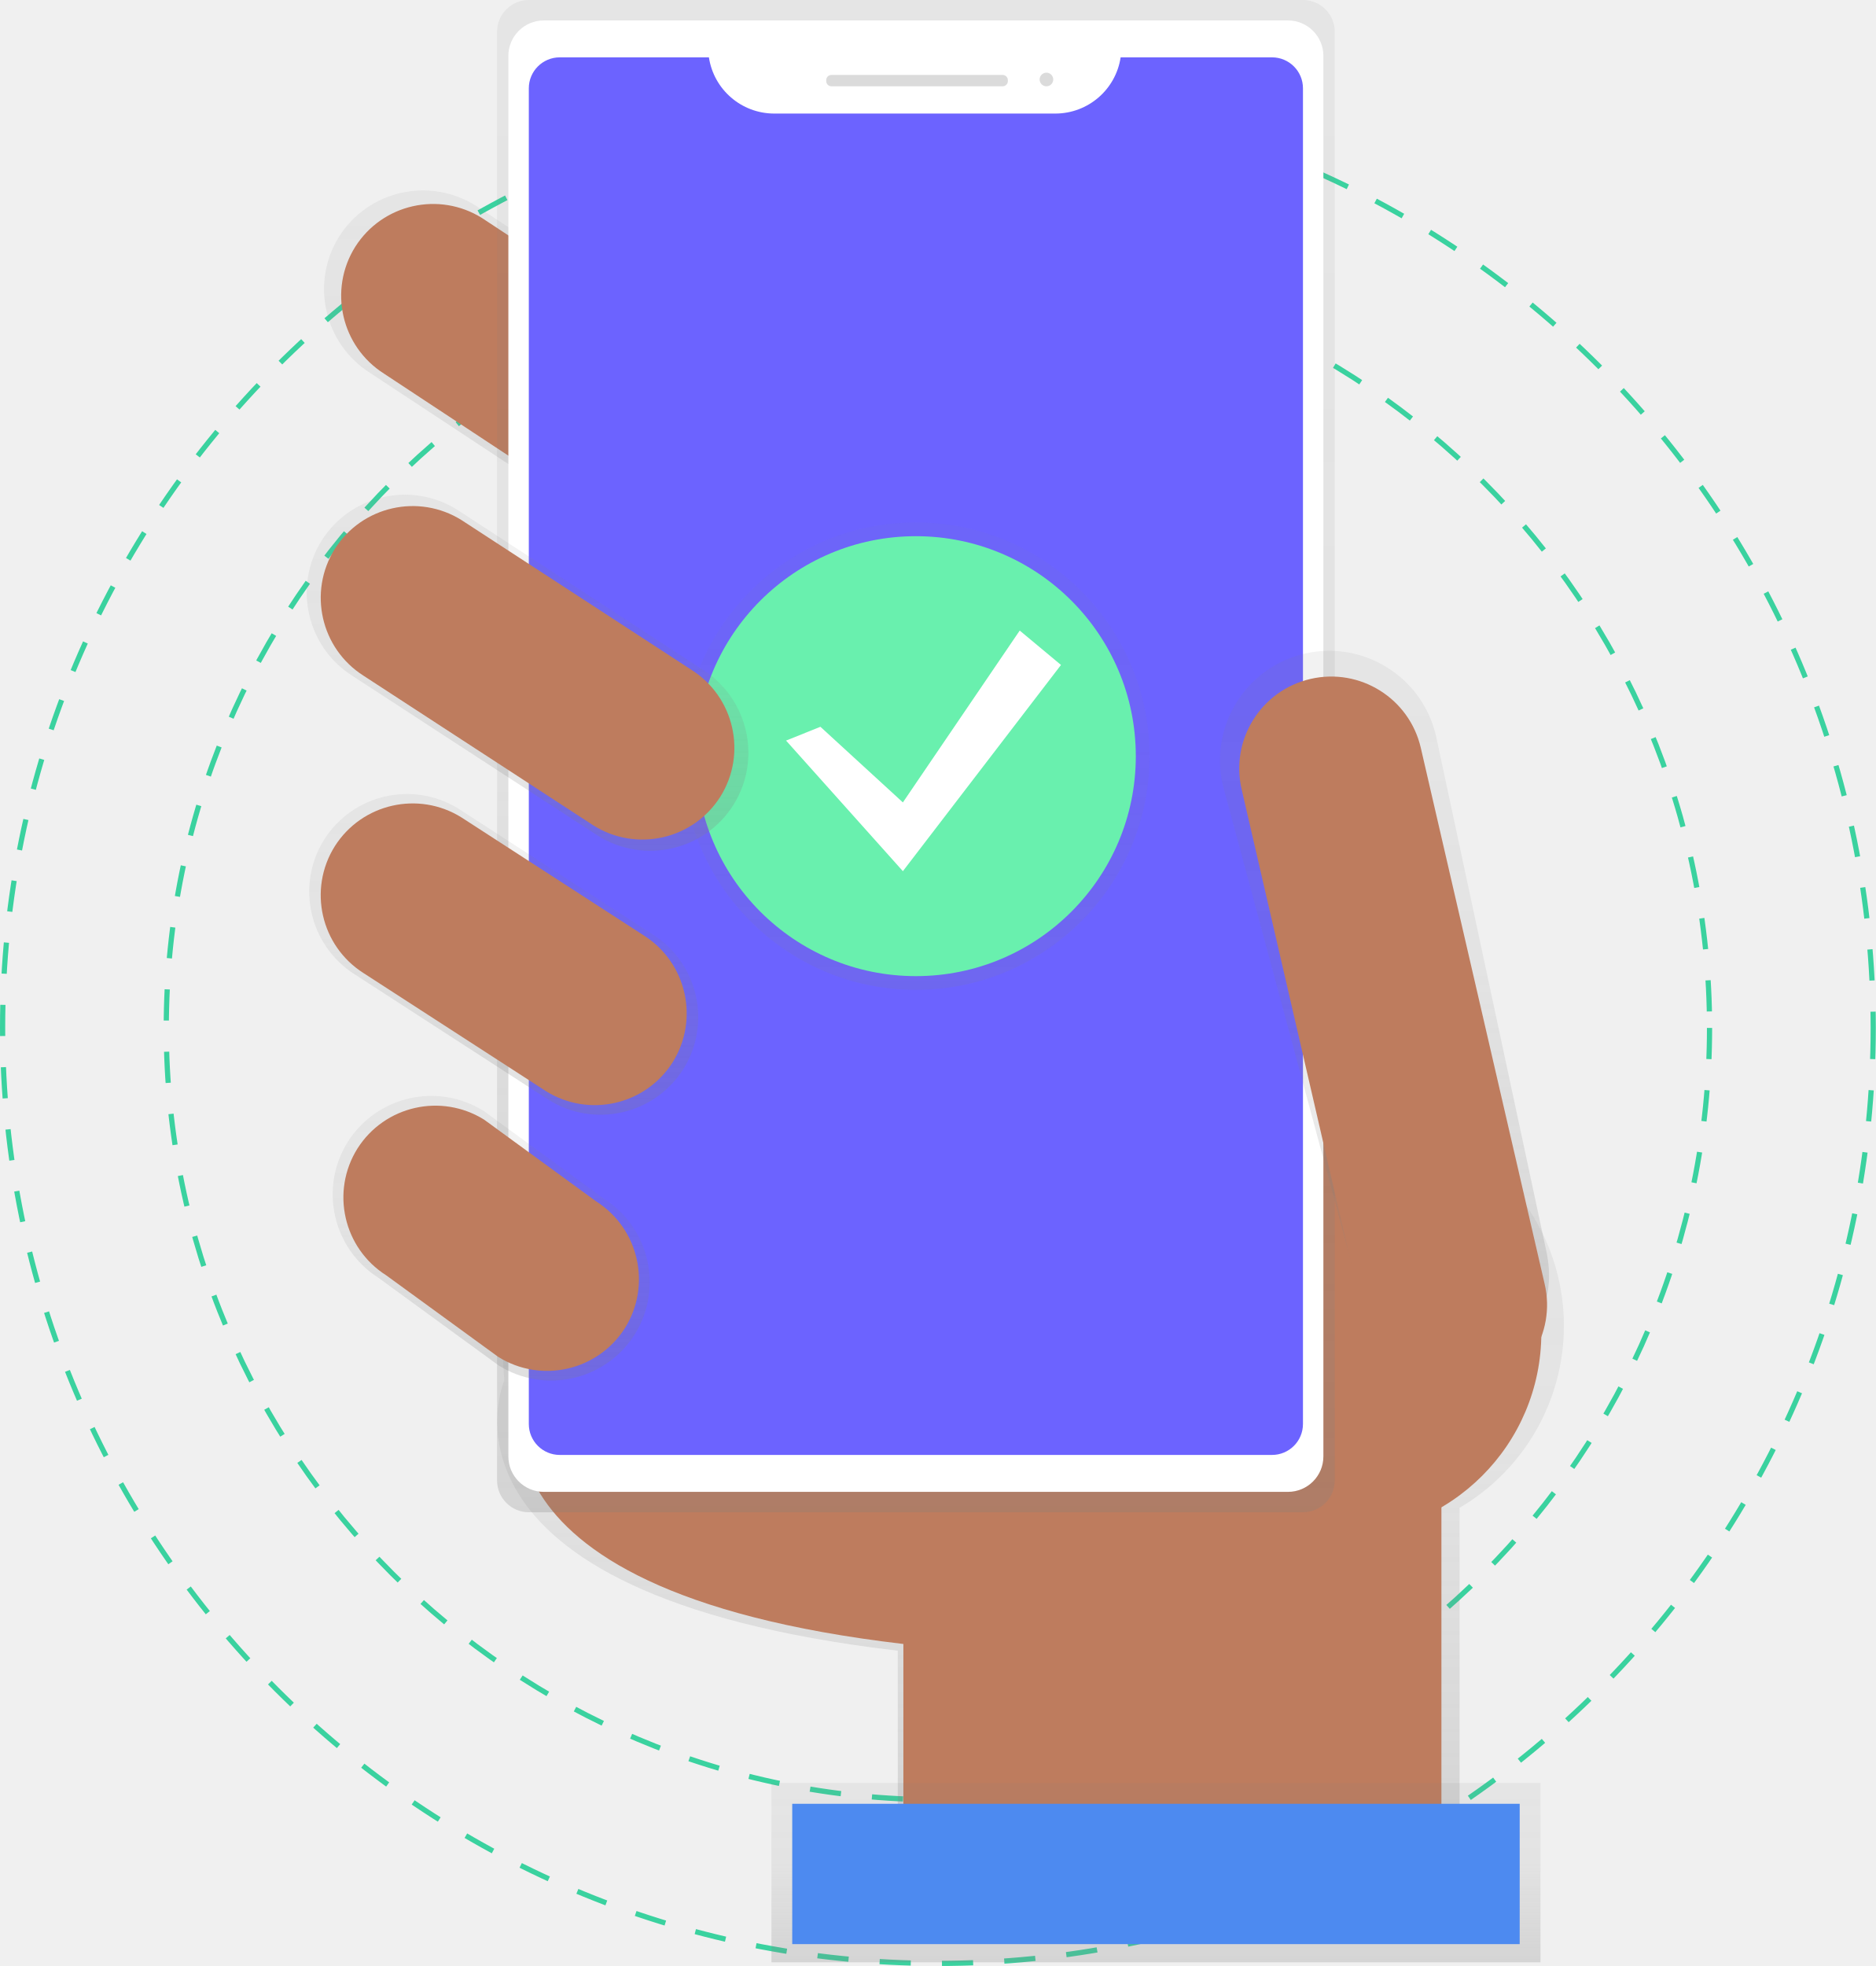
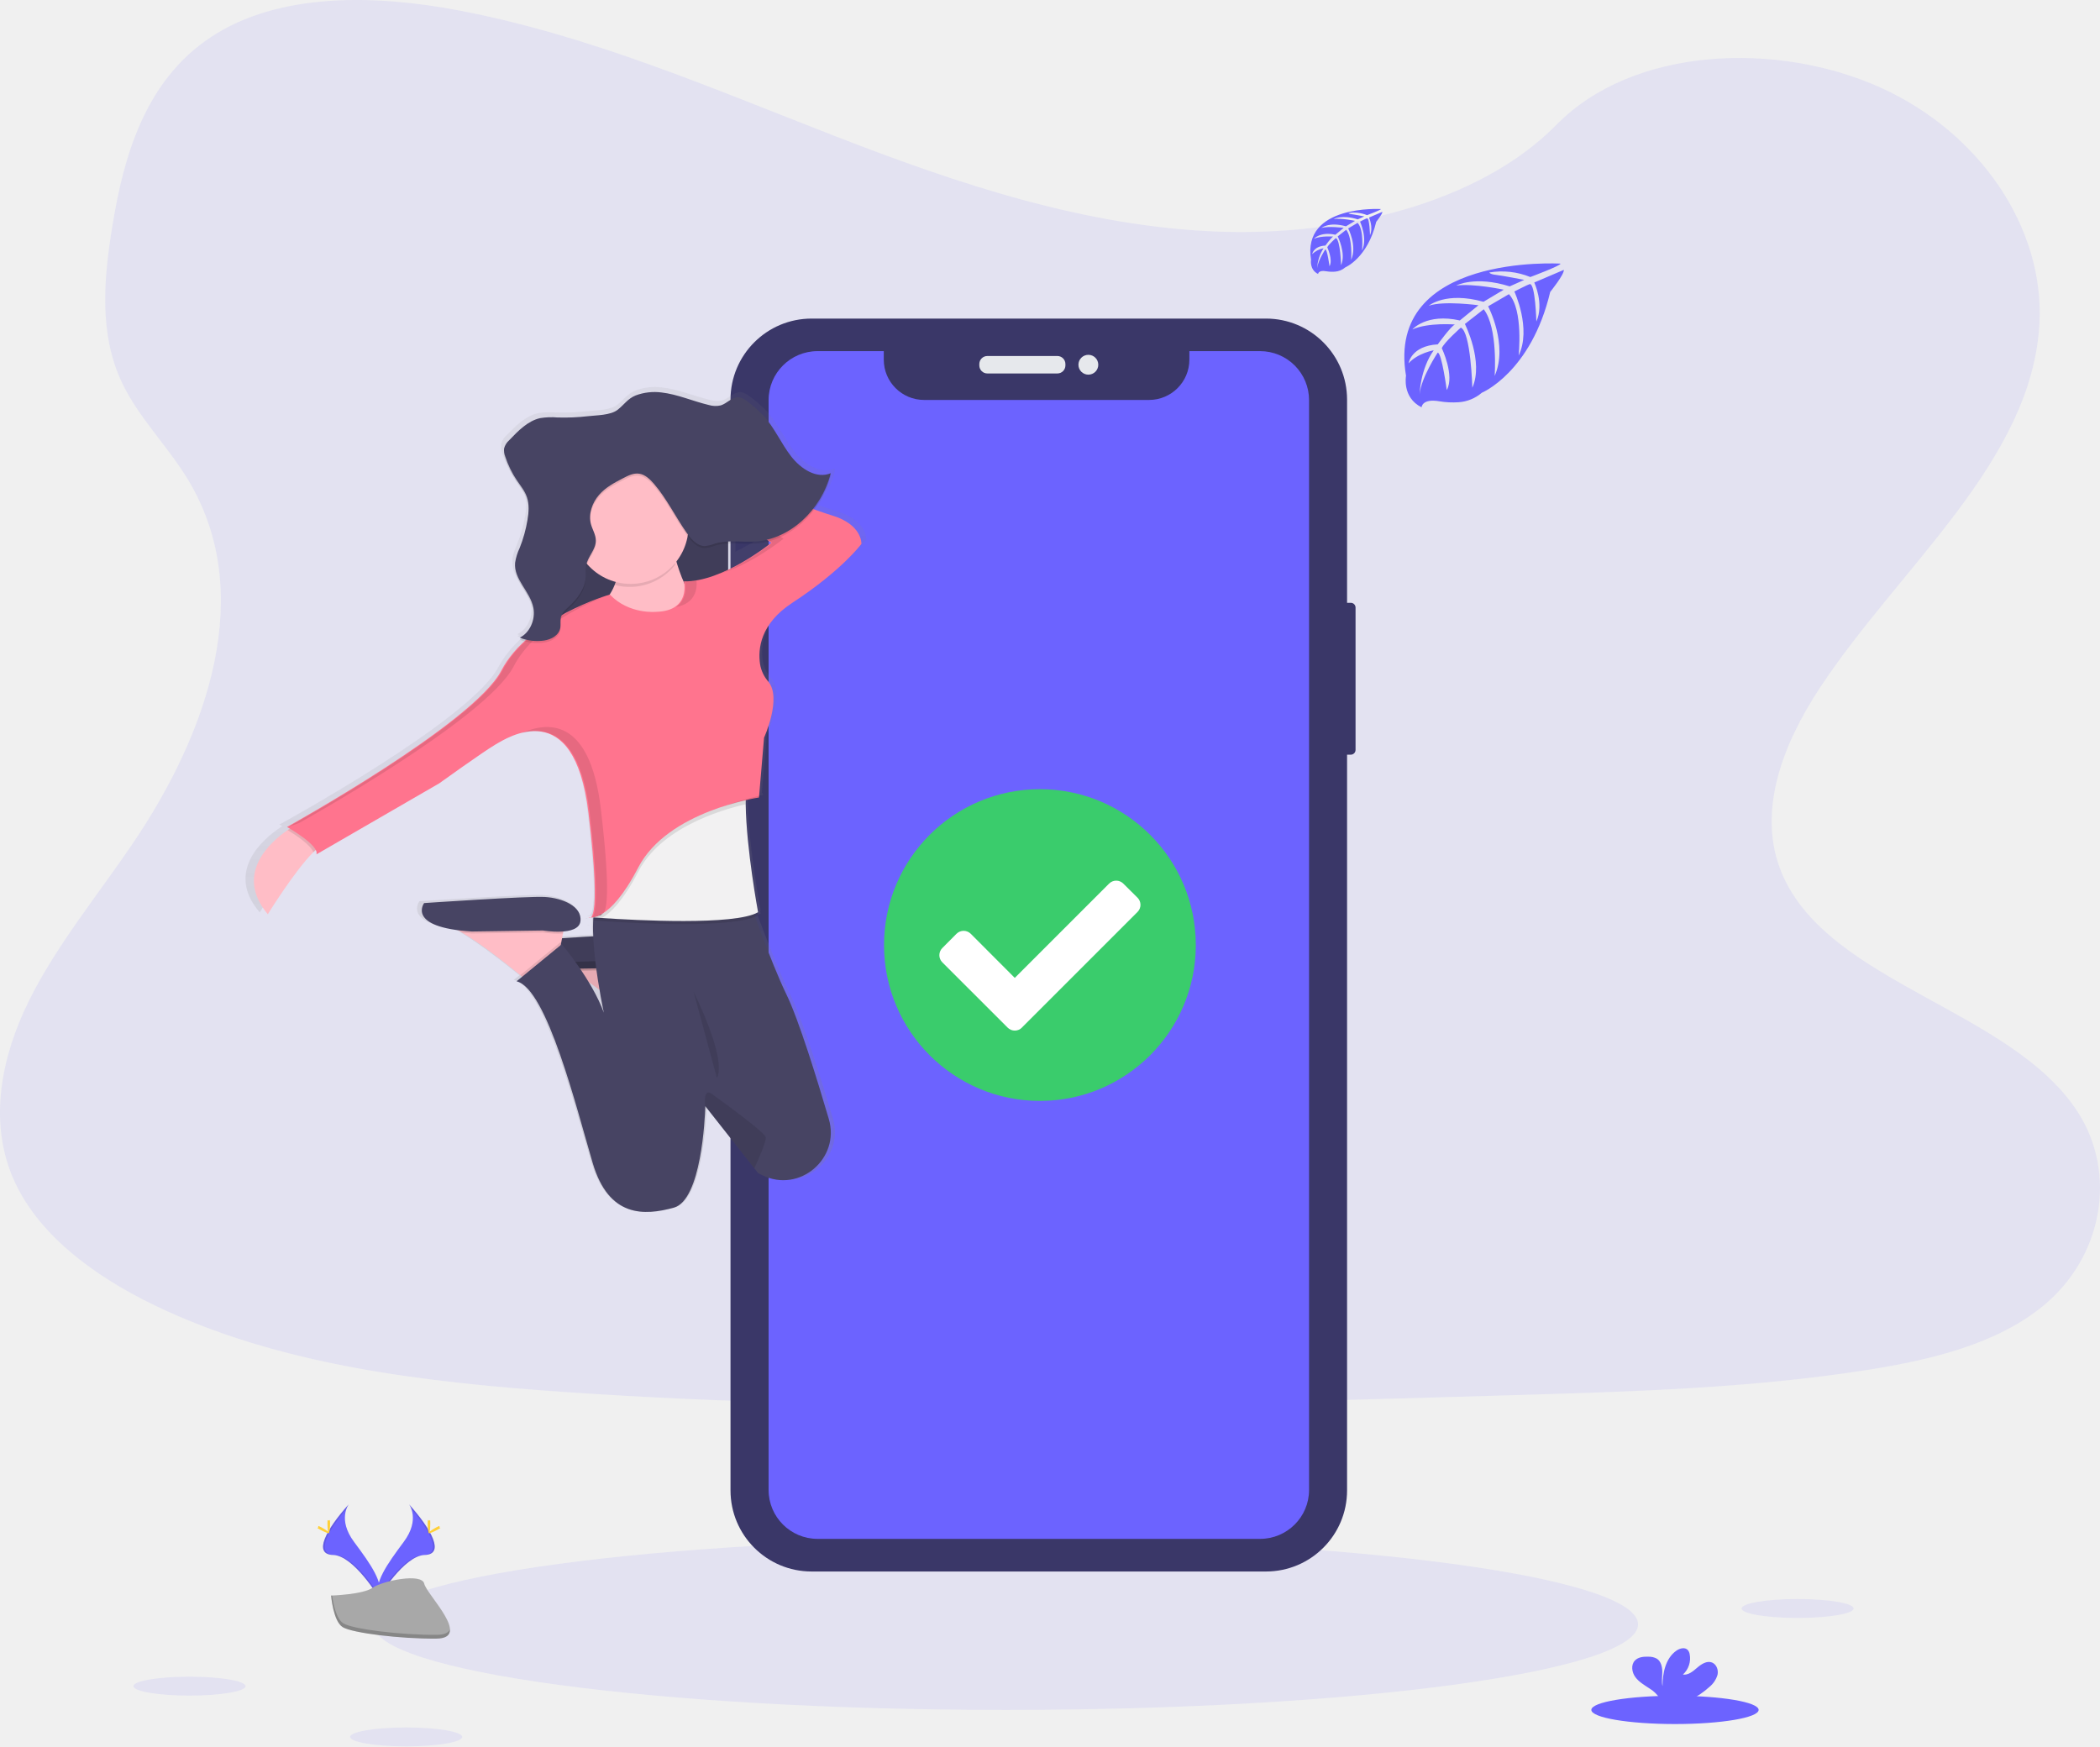
- <svg xmlns="http://www.w3.org/2000/svg" xmlns:xlink="http://www.w3.org/1999/xlink" id="b4f32226-de22-4831-ab78-ba30a904d18e" data-name="Layer 1" width="722" height="756.57" viewBox="0 0 722 756.57">
+ <svg xmlns="http://www.w3.org/2000/svg" xmlns:xlink="http://www.w3.org/1999/xlink" id="44583e6e-3c87-4cd0-878b-9f64620e8dae" data-name="Layer 1" width="1009.54" height="839.64" viewBox="0 0 1009.54 839.64">
  <defs>
-     <linearGradient id="5b7f6937-2584-49b6-9aba-f63379afcef9" x1="635.65" y1="790.5" x2="635.65" y2="501.26" gradientTransform="translate(0.01 -0.01)" gradientUnits="userSpaceOnUse">
+     <linearGradient id="c5138621-b397-4607-9afc-281d986fc27b" x1="378.01" y1="475.14" x2="378.01" y2="474.88" gradientUnits="userSpaceOnUse">
      <stop offset="0" stop-color="gray" stop-opacity="0.25" />
      <stop offset="0.54" stop-color="gray" stop-opacity="0.12" />
      <stop offset="1" stop-color="gray" stop-opacity="0.1" />
    </linearGradient>
-     <linearGradient id="726273e3-a105-41c9-bd30-f21c7a222b39" x1="457.34" y1="294.83" x2="457.34" y2="145.49" xlink:href="#5b7f6937-2584-49b6-9aba-f63379afcef9" />
-     <linearGradient id="053cf442-696d-42d1-9951-f8212c309ade" x1="591.52" y1="654.18" x2="591.52" y2="72.22" gradientTransform="translate(-238.99 -72.23)" xlink:href="#5b7f6937-2584-49b6-9aba-f63379afcef9" />
-     <linearGradient id="47e4505a-9403-4d31-a565-d5fd2c78f1d2" x1="771.88" y1="599.91" x2="771.88" y2="322.65" xlink:href="#5b7f6937-2584-49b6-9aba-f63379afcef9" />
-     <linearGradient id="8513435b-806a-4f93-81b8-e2b88811f111" x1="683.94" y1="827.36" x2="683.94" y2="758.36" gradientTransform="translate(-238.99 -72.23)" xlink:href="#5b7f6937-2584-49b6-9aba-f63379afcef9" />
-     <linearGradient id="6ed55049-a466-4083-93ca-5129091d0639" x1="432.87" y1="501.19" x2="432.87" y2="377.79" xlink:href="#5b7f6937-2584-49b6-9aba-f63379afcef9" />
-     <linearGradient id="c0dc0d70-89dc-4268-b32c-aeecea91ae40" x1="428.07" y1="603.48" x2="428.07" y2="493.95" xlink:href="#5b7f6937-2584-49b6-9aba-f63379afcef9" />
-     <linearGradient id="484e0702-271c-4dc9-aca2-bd1f83d5b37c" x1="352.52" y1="380.93" x2="352.52" y2="201.04" gradientTransform="matrix(1, 0, 0, 1, 0, 0)" xlink:href="#5b7f6937-2584-49b6-9aba-f63379afcef9" />
-     <linearGradient id="ad7c6dc9-0e1b-446d-83eb-be41b53bfd0d" x1="442.05" y1="399.65" x2="442.05" y2="262.62" xlink:href="#5b7f6937-2584-49b6-9aba-f63379afcef9" />
+     <linearGradient id="22049f4d-c06f-4634-a22a-fcd5b3beb851" x1="362.5" y1="612.82" x2="362.5" y2="216.23" xlink:href="#c5138621-b397-4607-9afc-281d986fc27b" />
  </defs>
-   <circle cx="361" cy="395.57" r="297" fill="none" stroke="#3ad29f" stroke-miterlimit="10" stroke-width="2" stroke-dasharray="12" />
-   <circle cx="361" cy="395.57" r="360" fill="none" stroke="#3ad29f" stroke-miterlimit="10" stroke-width="2" stroke-dasharray="12" />
-   <path d="M840.94,582.47a81.21,81.21,0,0,0-161-15.14l-249.59-6.77,2.74,42.88s-35.59,82.12,151.46,104v83H800.79v-138A81.16,81.16,0,0,0,840.94,582.47Z" transform="translate(-239 -72.21)" fill="url(#5b7f6937-2584-49b6-9aba-f63379afcef9)" />
-   <path d="M441.66,605.24s-34.08,78.64,145.05,99.62v79.52H793.8V573.79L439,564.17Z" transform="translate(-239 -72.21)" fill="#be7c5e" />
-   <path d="M545.16,277.07h0A38.18,38.18,0,0,1,492.66,289L381.47,215.73a38.18,38.18,0,0,1-11.93-52.5h0A38.18,38.18,0,0,1,422,151.3l111.19,73.27A38.18,38.18,0,0,1,545.16,277.07Z" transform="translate(-239 -72.21)" fill="url(#726273e3-a105-41c9-bd30-f21c7a222b39)" />
-   <path d="M539,273.07h0a35.49,35.49,0,0,1-48.8,11.09L386.81,216a35.49,35.49,0,0,1-11.09-48.8h0a35.49,35.49,0,0,1,48.8-11.09l103.37,68.12A35.49,35.49,0,0,1,539,273.07Z" transform="translate(-239 -72.21)" fill="#be7c5e" />
-   <circle cx="515.49" cy="512.94" r="77.77" fill="#be7c5e" />
-   <rect x="191.32" width="322.42" height="581.96" rx="12.25" ry="12.25" fill="url(#053cf442-696d-42d1-9951-f8212c309ade)" />
-   <rect x="195.67" y="7.87" width="313.7" height="566.24" rx="13.64" ry="13.64" fill="#fff" />
-   <path d="M670.33,94.28a25.43,25.43,0,0,1-25.07,21.63H536.92a25.43,25.43,0,0,1-25.06-21.63H454.46a11.91,11.91,0,0,0-11.92,11.91v514a11.91,11.91,0,0,0,11.91,11.92H728.59a11.91,11.91,0,0,0,11.92-11.91v-514A11.91,11.91,0,0,0,728.6,94.28Z" transform="translate(-239 -72.21)" fill="#6c63ff" />
-   <rect x="318.01" y="28.84" width="69.91" height="4.37" rx="2" ry="2" fill="#dbdbdb" />
-   <circle cx="402.77" cy="30.59" r="2.62" fill="#dbdbdb" />
-   <path d="M804.76,598.87h0c-22.57,5.22-38.06-9.5-43.28-32.06L709.62,374.24a42.24,42.24,0,0,1,31.55-50.51h0a42.24,42.24,0,0,1,50.51,31.55L834,552.82C839.22,575.39,827.32,593.65,804.76,598.87Z" transform="translate(-239 -72.21)" fill="url(#47e4505a-9403-4d31-a565-d5fd2c78f1d2)" />
-   <rect x="739.86" y="329.79" width="70.78" height="282.61" rx="35.39" ry="35.39" transform="translate(-325.18 114.47) rotate(-13.01)" fill="#be7c5e" />
-   <rect x="296.93" y="686.15" width="296" height="69" fill="url(#8513435b-806a-4f93-81b8-e2b88811f111)" />
-   <rect x="304.93" y="694.15" width="280" height="54" fill="#4d8af0" />
-   <path d="M502,483.65h0a37.72,37.72,0,0,1-51.87,11.79l-74.57-48.25a37.72,37.72,0,0,1-11.79-51.87h0a37.72,37.72,0,0,1,51.87-11.79l74.57,48.25A37.72,37.72,0,0,1,502,483.65Z" transform="translate(-239 -72.21)" fill="url(#6ed55049-a466-4083-93ca-5129091d0639)" />
-   <path d="M483.28,585.78h0a38.06,38.06,0,0,1-52.34,11.9L384.75,564a38.06,38.06,0,0,1-11.9-52.34h0a38.06,38.06,0,0,1,52.34-11.9l46.19,33.69A38.06,38.06,0,0,1,483.28,585.78Z" transform="translate(-239 -72.21)" fill="url(#c0dc0d70-89dc-4268-b32c-aeecea91ae40)" />
-   <g opacity="0.5">
-     <circle cx="352.52" cy="290.99" r="89.94" fill="url(#484e0702-271c-4dc9-aca2-bd1f83d5b37c)" />
+   <path d="M681.78,141.58c-64.72-2.25-126.36-23.14-185.22-46S379.4,47.39,316.23,35.28c-40.63-7.79-87.1-8.89-119.83,12.89-31.51,21-41.69,57.15-47.16,90.73-4.12,25.26-6.54,51.85,4.74,75.49,7.84,16.42,21.74,30.22,31.36,45.95,33.47,54.72,9.81,122.2-26.45,175.63-17,25.07-36.75,49-49.88,75.66s-19.2,57.25-7.71,84.47c11.38,27,38.51,47.24,67.9,61.49,59.69,28.95,130,37.23,198.61,41.92,151.83,10.39,304.46,5.89,456.69,1.39,56.34-1.67,112.92-3.36,168.34-12.07,30.78-4.84,62.55-12.51,84.9-31.05,28.36-23.53,35.39-63.37,16.38-92.88-31.88-49.49-120-61.78-142.31-114.89-12.26-29.24.33-61.8,18.16-88.92,38.24-58.16,102.33-109.19,105.7-175.67,2.32-45.66-28.49-91.39-76.13-113-49.93-22.64-119.18-19.8-156,17.69C805.59,128.71,738.93,143.56,681.78,141.58Z" transform="translate(-95.23 -30.18)" fill="#6c63ff" opacity="0.1" />
+   <ellipse cx="483.49" cy="780.99" rx="303.97" ry="41.12" fill="#6c63ff" opacity="0.1" />
+   <rect x="642.8" y="289.82" width="8.86" height="73.02" rx="2.29" ry="2.29" fill="#3a3768" />
+   <rect x="348.37" y="232.61" width="4.97" height="24.04" rx="2.29" ry="2.29" fill="#3a3768" />
+   <rect x="348.19" y="276.63" width="5.6" height="41.84" rx="2.29" ry="2.29" fill="#3a3768" />
+   <rect x="348.28" y="333.11" width="5.33" height="42.2" rx="2.29" ry="2.29" fill="#3a3768" />
+   <rect x="351.18" y="153.17" width="296.4" height="602.39" rx="38.99" ry="38.99" fill="#3a3768" />
+   <path d="M701,199H667v4.09a19.38,19.38,0,0,1-19.39,19.38H539.48a19.38,19.38,0,0,1-19.39-19.38V199H488.26a23.54,23.54,0,0,0-23.54,23.54V746.51a23.54,23.54,0,0,0,23.54,23.54H701a23.54,23.54,0,0,0,23.54-23.54V222.58A23.54,23.54,0,0,0,701,199Z" transform="translate(-95.23 -30.18)" fill="#6c63ff" />
+   <rect x="470.79" y="171.16" width="41.39" height="8.4" rx="3.87" ry="3.87" fill="#e6e8ec" />
+   <circle cx="523.21" cy="175.36" r="4.77" fill="#e6e8ec" />
+   <path d="M845.43,156.93s-84.2-5.08-74.28,53.92c0,0-2,10.43,7.48,15.16,0,0,.15-4.37,8.64-2.88a39.5,39.5,0,0,0,9.15.44A19.06,19.06,0,0,0,807.6,219h0s23.67-9.78,32.87-48.46c0,0,6.81-8.44,6.54-10.61L832.8,166s4.86,10.25,1,18.77c0,0-.46-18.4-3.19-18-.55.08-7.38,3.55-7.38,3.55s8.35,17.85,2.05,30.83c0,0,2.39-22-4.66-29.54l-10,5.84s9.76,18.44,3.14,33.49c0,0,1.7-23.08-5.25-32.07l-9.06,7.07s9.17,18.17,3.58,30.65c0,0-.73-26.86-5.54-28.89,0,0-7.93,7-9.14,9.86,0,0,6.28,13.2,2.38,20.16,0,0-2.39-17.9-4.35-18,0,0-7.9,11.86-8.72,20,0,0,.34-12.09,6.81-21.12,0,0-7.64,1.31-12.1,6.26,0,0,1.23-8.38,14.05-9.12,0,0,6.53-9,8.27-9.54,0,0-12.74-1.07-20.47,2.36,0,0,6.8-7.91,22.81-4.31l8.95-7.31s-16.78-2.29-23.9.24c0,0,8.19-7,26.31-1.9l9.74-5.82s-14.31-3.08-22.83-2c0,0,9-4.85,25.69.41l7-3.13s-10.48-2.06-13.55-2.39-3.23-1.17-3.23-1.17a36.35,36.35,0,0,1,19.69,2.19S845.68,157.86,845.43,156.93Z" transform="translate(-95.23 -30.18)" fill="#6c63ff" />
+   <path d="M759.06,130.69s-38-2.29-33.56,24.37c0,0-.89,4.71,3.38,6.85,0,0,.07-2,3.91-1.31a17.51,17.51,0,0,0,4.13.2,8.56,8.56,0,0,0,5.05-2.08h0s10.7-4.42,14.86-21.9c0,0,3.07-3.81,2.95-4.79l-6.42,2.74s2.19,4.63.47,8.48c0,0-.21-8.31-1.44-8.12-.25,0-3.34,1.61-3.34,1.61s3.78,8.07.93,13.93c0,0,1.08-9.94-2.11-13.35L743.35,140s4.41,8.33,1.42,15.13c0,0,.77-10.43-2.37-14.49l-4.09,3.2s4.14,8.21,1.62,13.85c0,0-.34-12.14-2.51-13.06,0,0-3.58,3.16-4.13,4.46,0,0,2.84,6,1.08,9.11,0,0-1.08-8.09-2-8.13,0,0-3.57,5.36-3.94,9a19.52,19.52,0,0,1,3.08-9.54,10.76,10.76,0,0,0-5.47,2.83s.56-3.79,6.35-4.12c0,0,3-4.07,3.74-4.32,0,0-5.76-.48-9.25,1.07,0,0,3.07-3.57,10.3-1.95l4-3.3s-7.59-1-10.8.11c0,0,3.7-3.16,11.89-.86l4.4-2.63s-6.47-1.39-10.32-.89c0,0,4.07-2.19,11.61.18l3.15-1.41s-4.74-.93-6.13-1.08-1.46-.53-1.46-.53a16.39,16.39,0,0,1,8.9,1S759.18,131.11,759.06,130.69Z" transform="translate(-95.23 -30.18)" fill="#6c63ff" />
+   <ellipse cx="864.17" cy="773.34" rx="26.93" ry="4.55" fill="#6c63ff" opacity="0.1" />
+   <ellipse cx="91.09" cy="810.68" rx="26.93" ry="4.55" fill="#6c63ff" opacity="0.1" />
+   <ellipse cx="195.26" cy="835.09" rx="26.93" ry="4.55" fill="#6c63ff" opacity="0.1" />
+   <ellipse cx="805.22" cy="822.1" rx="40.21" ry="6.8" fill="#6c63ff" />
+   <path d="M917.08,841.16a11.71,11.71,0,0,0,3.83-5.79c.5-2.29-.48-5-2.68-5.89-2.46-.94-5.09.77-7.08,2.49s-4.28,3.69-6.89,3.32a10.48,10.48,0,0,0,3.25-9.81,4.13,4.13,0,0,0-.91-2c-1.36-1.46-3.84-.84-5.47.32-5.2,3.65-6.65,10.72-6.68,17.07-.53-2.29-.08-4.68-.1-7s-.65-5-2.64-6.23a7.94,7.94,0,0,0-4-.94c-2.34-.09-4.94.15-6.54,1.86-2,2.12-1.46,5.68.26,8s4.35,3.81,6.77,5.42a15,15,0,0,1,4.83,4.61,4.16,4.16,0,0,1,.36.83H908A41.06,41.06,0,0,0,917.08,841.16Z" transform="translate(-95.23 -30.18)" fill="#6c63ff" />
+   <path d="M291.88,753.45s5.5,7.19-2.53,18-14.65,20-12,26.77c0,0,12.12-20.15,22-20.43S302.73,765.57,291.88,753.45Z" transform="translate(-95.23 -30.18)" fill="#6c63ff" />
+   <path d="M291.88,753.45a8.83,8.83,0,0,1,1.12,2.26c9.62,11.3,14.75,21.85,5.5,22.11-8.61.25-18.94,15.65-21.42,19.54.08.3.18.59.29.89,0,0,12.12-20.15,22-20.43S302.73,765.57,291.88,753.45Z" transform="translate(-95.23 -30.18)" opacity="0.1" />
+   <path d="M302.09,762.61c0,2.53-.28,4.58-.63,4.58s-.63-2.05-.63-4.58.35-1.34.7-1.34S302.09,760.08,302.09,762.61Z" transform="translate(-95.23 -30.18)" fill="#ffd037" />
+   <path d="M305.6,765.63c-2.22,1.21-4.16,1.94-4.32,1.63s1.49-1.54,3.71-2.75,1.35-.33,1.51,0S307.82,764.42,305.6,765.63Z" transform="translate(-95.23 -30.18)" fill="#ffd037" />
+   <path d="M262.87,753.45s-5.5,7.19,2.53,18,14.65,20,12,26.77c0,0-12.11-20.15-22-20.43S252,765.57,262.87,753.45Z" transform="translate(-95.23 -30.18)" fill="#6c63ff" />
+   <path d="M262.87,753.45a9,9,0,0,0-1.13,2.26c-9.62,11.3-14.74,21.85-5.5,22.11,8.62.25,18.95,15.65,21.43,19.54a7.76,7.76,0,0,1-.3.89s-12.11-20.15-22-20.43S252,765.57,262.87,753.45Z" transform="translate(-95.23 -30.18)" opacity="0.1" />
+   <path d="M252.65,762.61c0,2.53.29,4.58.64,4.58s.63-2.05.63-4.58-.35-1.34-.7-1.34S252.65,760.08,252.65,762.61Z" transform="translate(-95.23 -30.18)" fill="#ffd037" />
+   <path d="M249.15,765.63c2.22,1.21,4.15,1.94,4.32,1.63s-1.5-1.54-3.72-2.75-1.34-.33-1.51,0S246.93,764.42,249.15,765.63Z" transform="translate(-95.23 -30.18)" fill="#ffd037" />
+   <path d="M254.4,797.31s15.36-.48,20-3.77,23.63-7.24,24.77-1.95,23.09,26.29,5.75,26.43-40.3-2.7-44.92-5.51S254.4,797.31,254.4,797.31Z" transform="translate(-95.23 -30.18)" fill="#a8a8a8" />
+   <path d="M305.22,816.18c-17.34.14-40.3-2.7-44.92-5.51-3.51-2.15-4.92-9.84-5.39-13.38l-.51,0s1,12.38,5.59,15.2,27.58,5.65,44.92,5.51c5,0,6.73-1.82,6.64-4.46C310.85,815.16,308.94,816.15,305.22,816.18Z" transform="translate(-95.23 -30.18)" opacity="0.2" />
+   <path d="M377.46,474.88a.92.92,0,0,0,1.09.14A3.86,3.86,0,0,1,377.46,474.88Z" transform="translate(-95.23 -30.18)" fill="url(#c5138621-b397-4607-9afc-281d986fc27b)" />
+   <path d="M497.29,275.88c-2.11-.62-5.11-1.63-8.74-2.9a46.83,46.83,0,0,0,8.1-16.53l-.31.12c.1-.37.21-.73.31-1.1-6.94,2.86-14.63-2-19.52-8.21s-8.22-13.94-13.57-19.67a62.7,62.7,0,0,0-7.19-6.27c-1.58-1.24-3.29-2.53-5.22-2.59-3.12-.09-5.57,3-8.58,3.93a11.62,11.62,0,0,1-6-.22c-7.77-1.81-15.26-5.14-23.15-6a26.75,26.75,0,0,0-12.56,1.43c-4,1.54-5.8,4.59-9,7-3.47,2.62-10.38,2.56-14.47,3a103.62,103.62,0,0,1-14.94.63,33.88,33.88,0,0,0-8.6.32c-5.94,1.32-10.71,6.1-15.16,10.7a8,8,0,0,0-2.51,4,5.31,5.31,0,0,0,0,1.32,8.59,8.59,0,0,0,.6,3.5A46.41,46.41,0,0,0,342.48,260c1.82,2.64,3.93,5.12,5,8.24a16.23,16.23,0,0,1,.77,4.75,36.43,36.43,0,0,1-.53,5.11,65,65,0,0,1-3.85,13.59c-.94,2.32-2,4.63-2.25,7.17a12.94,12.94,0,0,0,0,1.52c-.3,7.83,7.51,13.48,9,21.27a14.19,14.19,0,0,1,.22,1.95c-.17,4.86-2.9,9.61-6.92,11.49.35.14.71.26,1.07.39a11.24,11.24,0,0,1-1.07.6c.73.28,1.48.52,2.24.74A52.62,52.62,0,0,0,334.75,351c-13.46,25.53-105.2,75.61-105.2,75.61s.52.29,1.36.79c-.34.21-.7.45-1.1.72-7.94,5.36-26.58,21-9.73,40.72,0,0,13.15-21.05,22.36-30,.42-.4.82-.77,1.21-1.12a2.73,2.73,0,0,1,.36,2.16l60.33-34.37s21.44-15.22,27.42-18.66c2.06-1.18,7.31-4.46,13.59-5.91l-.7.31a27.15,27.15,0,0,1,6.92-1c10.68.17,22.24,8.1,26.06,39.51,5.11,42.06,2.74,49.64,1.1,50.68a2.88,2.88,0,0,1-.6-.11.9.9,0,0,0,.16.12,2.9,2.9,0,0,1-.66-.12.92.92,0,0,0,.88.22.86.86,0,0,0,.67-.08h0l0,0c.23,0,.5,0,.81,0,0,.38-.06.78-.09,1.17-.08,0-.48.23,0,.26h0c-.12,2.37-.11,5,0,7.65-5.31.3-10.61.62-15.26.91l.42-2.23.19-1c4.07-.33,7.94-1.54,8.39-4.9,1-7.36-9-11.29-17.45-11.78s-59.33,2.95-59.33,2.95-7.63,10,16.56,13.11c.72.38,1.47.8,2.23,1.24,9.47,5.48,22.33,15.56,28.48,20.53l.86.69-2.76,2.23c15,3.44,29.42,61.38,37.39,87.89s25.43,25.53,39.89,21.61c13.55-3.69,15.28-43.58,15.44-48.59,0-.34,0-.51,0-.51l24.09,30.11,1.83,2.29c.71.37,1.4.72,2.08,1.05,18.25,8.81,38.41-8.07,32.67-27.27-5.79-19.4-14.79-48.07-20.79-60.19-5-10.15-11.51-27-15.45-37.58a13.85,13.85,0,0,0,1.49-.72s-.09-.47-.25-1.34l.25-.13s-5.8-30.55-6.12-52.24c0-.38,0-.76,0-1.14s0-.47,0-.71c4.36-1,7.12-1.4,7.12-1.4l.08-.94-.51.11,2.42-28.14s8.9-19.19,2.09-27.19a17,17,0,0,1-4-8.31c-1.14-7.36,0-19.61,15.87-29.8,24.43-15.71,33.91-28.48,33.91-28.48S512.25,280.3,497.29,275.88ZM448.77,295.4v-13c4.53-.22,9.16.31,13.71,0a34.57,34.57,0,0,0,6.62-1.12l1.1.77A120.72,120.72,0,0,1,448.77,295.4ZM379.51,499.21c1.79,1.26,3.59,2.57,5.36,3.88,1.1,6.41,2.07,10.94,2.14,11.25A90.24,90.24,0,0,0,379.51,499.21Z" transform="translate(-95.23 -30.18)" fill="url(#22049f4d-c06f-4634-a22a-fcd5b3beb851)" />
+   <path d="M418.67,491l-1.08,5.86-.83,4.48-1.51,8.2-14.64,10.25s-1.32-1.13-3.5-2.91c-6-4.94-18.61-15-27.87-20.4a31.19,31.19,0,0,0-7.66-3.53Z" transform="translate(-95.23 -30.18)" fill="#ffbdc6" />
+   <path d="M418.67,491l-1.08,5.86a45.73,45.73,0,0,1-9.66-.5l-34.16.49c-1.61-.1-3.12-.22-4.53-.37a31.19,31.19,0,0,0-7.66-3.53Z" transform="translate(-95.23 -30.18)" opacity="0.1" />
+   <path d="M407.93,495.36S425,498.29,426,491s-8.79-11.23-17.08-11.72-58.07,2.93-58.07,2.93-8.78,11.71,22.93,13.67Z" transform="translate(-95.23 -30.18)" fill="#474463" />
+   <path d="M418.67,491l-1.08,5.86-.83,4.48-1.51,8.2-14.64,10.25s-1.32-1.13-3.5-2.91c-6-4.94-18.61-15-27.87-20.4a31.19,31.19,0,0,0-7.66-3.53Z" transform="translate(-95.23 -30.18)" opacity="0.1" />
+   <path d="M418.67,491l-1.08,5.86a45.73,45.73,0,0,1-9.66-.5l-34.16.49c-1.61-.1-3.12-.22-4.53-.37a31.19,31.19,0,0,0-7.66-3.53Z" transform="translate(-95.23 -30.18)" opacity="0.1" />
+   <path d="M407.93,495.34s17.08,2.92,18.06-4.4-8.79-11.22-17.08-11.71-58.07,2.93-58.07,2.93-8.78,11.71,22.93,13.66Z" transform="translate(-95.23 -30.18)" opacity="0.1" />
+   <rect x="260.73" y="224.62" width="89.3" height="105.89" fill="#474463" />
+   <rect x="260.73" y="225.1" width="89.3" height="105.89" opacity="0.1" />
+   <path d="M251.3,436.07c-1.47.37-3.35,1.79-5.44,3.85-9,8.91-21.89,29.82-21.89,29.82-16.48-19.63,1.76-35.14,9.53-40.47,1.89-1.29,3.16-2,3.16-2Z" transform="translate(-95.23 -30.18)" fill="#ffbdc6" />
+   <path d="M417.69,288.22s4.39,30.74,19.52,38.06-19.52,21-19.52,21L370.36,329.7s26.84-8.79,21.47-34.65Z" transform="translate(-95.23 -30.18)" fill="#ffbdc6" />
+   <path d="M366.94,473.16,365.87,479,365,483.5l-1.51,8.2-14.64,10.24s-1.32-1.12-3.5-2.9c-6-4.94-18.61-15-27.88-20.4a31,31,0,0,0-7.66-3.53Z" transform="translate(-95.23 -30.18)" fill="#ffbdc6" />
+   <path d="M366.94,473.16,365.87,479a45.73,45.73,0,0,1-9.66-.5l-34.16.49c-1.61-.1-3.13-.22-4.54-.37a31,31,0,0,0-7.66-3.53Z" transform="translate(-95.23 -30.18)" opacity="0.1" />
+   <path d="M356.21,477.55s17.08,2.92,18.05-4.39-8.78-11.23-17.08-11.72-58.06,2.93-58.06,2.93-8.79,11.71,22.93,13.67Z" transform="translate(-95.23 -30.18)" fill="#474463" />
+   <path d="M365,483.5l-1.51,8.2-14.64,10.24s-1.32-1.12-3.5-2.9l19.36-15.88Z" transform="translate(-95.23 -30.18)" opacity="0.1" />
+   <path d="M461.69,595.21c-.67-.33-1.34-.67-2-1l-1.8-2.27L434.28,562s0,.18,0,.52c-.16,5-1.86,44.62-15.12,48.28-14.15,3.9-31.22,4.88-39-21.47s-22-83.93-36.6-87.35l21.72-17.81s14.38,16.82,20.24,32.92c-.22-1-10.15-47.4-2-55.61h71.25s11,31.33,18.54,46.85c5.87,12.05,14.68,40.54,20.35,59.82C499.28,587.19,479.55,604,461.69,595.21Z" transform="translate(-95.23 -30.18)" fill="#474463" />
+   <path d="M459.66,470.23c-11,6.51-59.29,3.86-75,2.8l-4.28-.31c-.46,0,.07-.26.07-.26l.44-4.43,11.71-29.76,62.7-36.36c-1.27,3.83-1.69,9.69-1.59,16.4C454,439.87,459.66,470.23,459.66,470.23Z" transform="translate(-95.23 -30.18)" opacity="0.1" />
+   <path d="M459.66,468.76c-11,6.51-59.29,3.86-75,2.8l-4.28-.3-.71-.06.78-.2,3.86-1,8.29-33.18,62.7-36.35c-1.27,3.83-1.69,9.69-1.59,16.4C454,438.41,459.66,468.76,459.66,468.76Z" transform="translate(-95.23 -30.18)" fill="#f2f1f2" />
+   <path d="M453.67,416.85c-12.75,2.94-40.81,11.57-51.59,32.4-7.19,13.87-13.24,19.82-17.46,22.31l-4.28-.3a2.5,2.5,0,0,0,.07-.26l3.86-1,8.29-33.18,62.7-36.35C454,404.28,453.57,410.14,453.67,416.85Z" transform="translate(-95.23 -30.18)" opacity="0.1" />
+   <path d="M236.66,427.29l14.64,8.78c-1.47.37-3.35,1.79-5.44,3.85-1.22-3.56-8.88-8.53-12.36-10.65C235.39,428,236.66,427.29,236.66,427.29Z" transform="translate(-95.23 -30.18)" opacity="0.1" />
+   <path d="M377.73,471.83a.87.87,0,0,1-1-.14A3.47,3.47,0,0,0,377.73,471.83Z" transform="translate(-95.23 -30.18)" opacity="0.1" />
+   <path d="M410.86,324.33s-13.18,1.46-22.45-8.3c0,0-39,11.23-52.21,36.6s-103,75.15-103,75.15,15.62,8.78,14.15,13.17l59.05-34.16s21-15.12,26.83-18.54,38.07-24.4,44.9,32.69,0,50.26,0,50.26,9.76,3.42,23.91-23.91,58.06-33.67,58.06-33.67l2.44-28.78s8.71-19.08,2-27a17,17,0,0,1-3.91-8.26c-1.11-7.31,0-19.49,15.54-29.61,23.91-15.62,33.18-28.3,33.18-28.3s.49-9.28-14.15-13.67-74.17-28.3-74.17-28.3l-2,8.3L466,291.15s-23.42,19-42,18.54C424,309.69,427.45,323.84,410.86,324.33Z" transform="translate(-95.23 -30.18)" fill="#ff748e" />
+   <path d="M419.9,301.6a95.3,95.3,0,0,1-2.7-11.92l-25.86,6.83a28.35,28.35,0,0,1-.59,14.92,27.81,27.81,0,0,0,29.15-9.83Z" transform="translate(-95.23 -30.18)" opacity="0.1" />
+   <circle cx="303.19" cy="252.92" r="27.81" fill="#ffbdc6" />
+   <path d="M413.21,219.85c7.72.87,15.05,4.19,22.65,6a11.24,11.24,0,0,0,5.86.23c2.95-.92,5.35-4,8.41-3.91,1.88,0,3.55,1.34,5.1,2.57a61.75,61.75,0,0,1,7,6.24c5.24,5.69,8.49,13.35,13.27,19.54s12.32,11,19.11,8.16c-4.62,18-19.75,31.71-36.12,32.83-6.53.44-13.22-.92-19.54,1a17.26,17.26,0,0,1-4.93,1.2c-3.64,0-6.57-3.34-8.84-6.59-5.32-7.64-9.53-16.32-15.52-23.29-2-2.3-4.31-4.49-7.11-4.91s-5.37.91-7.86,2.2c-4.11,2.13-8.31,4.34-11.5,8s-5.2,9.1-3.88,14c.71,2.66,2.33,5.06,2.36,7.84.06,4.43-3.86,7.68-4.63,12a45.08,45.08,0,0,0-.19,5.46c-.34,5.92-4.21,10.77-8.25,14.49-1.58,1.45-3.32,3-3.78,5.24-.31,1.52,0,3.14-.2,4.68-.59,3.84-4.42,5.79-7.81,6.3a22.73,22.73,0,0,1-11.72-1.39c4.74-2.25,7.66-8.62,6.56-14.34-1.51-7.92-9.47-13.6-8.79-21.67a25.21,25.21,0,0,1,2.2-7.13,65.06,65.06,0,0,0,3.76-13.5c.6-3.58.89-7.37-.23-10.77-1-3.11-3.09-5.57-4.86-8.19a46.47,46.47,0,0,1-5.63-11.54,8,8,0,0,1-.54-3.81,7.84,7.84,0,0,1,2.45-4c4.35-4.57,9-9.33,14.83-10.63a32.93,32.93,0,0,1,8.42-.33,98,98,0,0,0,14.63-.62c4-.47,10.76-.4,14.15-3,3.16-2.43,4.94-5.46,8.83-7A25.82,25.82,0,0,1,413.21,219.85Z" transform="translate(-95.23 -30.18)" opacity="0.1" />
+   <path d="M428.67,507.07s16.1,31.72,11.22,41.47" transform="translate(-95.23 -30.18)" opacity="0.1" />
+   <path d="M457.86,591.9,434.28,562s0,.18,0,.52c0,0-1.36-9.68,3.13-6.43,9.84,7.12,25.58,18.79,25.92,20.8S460.14,586.93,457.86,591.9Z" transform="translate(-95.23 -30.18)" opacity="0.1" />
+   <g opacity="0.1">
+     <path d="M424.52,309.69s2,8.24-4.44,12.36c9.9-1.69,10.34-9.4,10-12.75A31.41,31.41,0,0,1,424.52,309.69Z" transform="translate(-95.23 -30.18)" />
+     <path d="M239.1,425.82s89.78-49.77,103-75.14c9.45-18.21,32.23-29.13,44.33-33.85-8.82,3-38.54,14.31-49.7,35.8-13.17,25.37-103,75.15-103,75.15Z" transform="translate(-95.23 -30.18)" />
+     <path d="M442,305.81c15.28-4.75,29.88-16.61,29.88-16.61L425,256l1.07-4.54-4.49-1.8-1.95,8.3,46.85,33.18A113.2,113.2,0,0,1,442,305.81Z" transform="translate(-95.23 -30.18)" />
+     <path d="M442.27,418.26a116.55,116.55,0,0,1,18.36-4.64l.08-.94A124.5,124.5,0,0,0,442.27,418.26Z" transform="translate(-95.23 -30.18)" />
+     <path d="M385.49,469.38h-.43a.88.88,0,0,1-1-.14,3.51,3.51,0,0,0,1,.14c1.6-.93,4-8.22-1-50.4-5.38-45-26.55-41.49-38.13-36.31,11.84-3.26,28.13-.44,32.76,38.26,5.05,42.18,2.64,49.47,1,50.4A10.81,10.81,0,0,0,385.49,469.38Z" transform="translate(-95.23 -30.18)" />
+     <path d="M379.69,471.34a3.51,3.51,0,0,1-1-.14A.88.88,0,0,0,379.69,471.34Z" transform="translate(-95.23 -30.18)" />
  </g>
-   <circle cx="352.52" cy="290.99" r="84.65" fill="#69f0ae" />
-   <polygon points="315.78 279.69 347.52 308.79 392.49 242.66 408.37 255.89 347.52 335.25 302.55 284.99 315.78 279.69" fill="#fff" />
-   <path d="M479.55,583.27h0a35.49,35.49,0,0,1-48.8,11.09L387.67,563a35.49,35.49,0,0,1-11.09-48.8h0a35.49,35.49,0,0,1,48.8-11.09l43.07,31.42A35.49,35.49,0,0,1,479.55,583.27Z" transform="translate(-239 -72.21)" fill="#be7c5e" />
-   <path d="M497.9,481h0a35.49,35.49,0,0,1-48.8,11.09l-70.16-45.4a35.49,35.49,0,0,1-11.09-48.8h0a35.49,35.49,0,0,1,48.8-11.09l70.16,45.4A35.49,35.49,0,0,1,497.9,481Z" transform="translate(-239 -72.21)" fill="#be7c5e" />
-   <path d="M521.28,382h0a37.9,37.9,0,0,1-52.11,11.84l-94.5-61.53a37.9,37.9,0,0,1-11.84-52.11h0a37.9,37.9,0,0,1,52.11-11.84l94.5,61.53A37.9,37.9,0,0,1,521.28,382Z" transform="translate(-239 -72.21)" fill="url(#ad7c6dc9-0e1b-446d-83eb-be41b53bfd0d)" />
-   <path d="M516.26,378.8h0a35.49,35.49,0,0,1-48.8,11.09l-88.51-57.63a35.49,35.49,0,0,1-11.09-48.8h0a35.49,35.49,0,0,1,48.8-11.09L505.16,330A35.49,35.49,0,0,1,516.26,378.8Z" transform="translate(-239 -72.21)" fill="#be7c5e" />
+   <path d="M413.21,218.87c7.72.88,15.05,4.19,22.65,6a11.24,11.24,0,0,0,5.86.22c2.95-.91,5.35-4,8.41-3.91,1.88.06,3.55,1.34,5.1,2.57a62.73,62.73,0,0,1,7,6.24c5.24,5.69,8.49,13.35,13.27,19.54s12.32,11,19.11,8.16c-4.62,18-19.75,31.71-36.12,32.83-6.53.45-13.22-.91-19.54,1a16.93,16.93,0,0,1-4.93,1.2c-3.64,0-6.57-3.34-8.84-6.59-5.32-7.64-9.53-16.31-15.52-23.28-2-2.31-4.31-4.5-7.11-4.92s-5.37.92-7.86,2.21c-4.11,2.13-8.31,4.33-11.5,8s-5.2,9.09-3.88,14c.71,2.66,2.33,5.06,2.36,7.84.06,4.44-3.86,7.68-4.63,12a45,45,0,0,0-.19,5.46c-.34,5.92-4.21,10.76-8.25,14.49-1.58,1.44-3.32,3-3.78,5.23-.31,1.53,0,3.14-.2,4.69-.59,3.84-4.42,5.79-7.81,6.29a22.53,22.53,0,0,1-11.72-1.39c4.74-2.24,7.66-8.62,6.56-14.33-1.51-7.92-9.47-13.61-8.79-21.67a25.11,25.11,0,0,1,2.2-7.13,65.32,65.32,0,0,0,3.76-13.51c.6-3.57.89-7.36-.23-10.77-1-3.1-3.09-5.57-4.86-8.19a46.57,46.57,0,0,1-5.63-11.53,8.11,8.11,0,0,1-.54-3.82,7.88,7.88,0,0,1,2.45-3.95c4.35-4.57,9-9.32,14.83-10.63a33.38,33.38,0,0,1,8.42-.32,99.38,99.38,0,0,0,14.63-.62c4-.47,10.76-.41,14.15-3,3.16-2.42,4.94-5.46,8.83-7A26,26,0,0,1,413.21,218.87Z" transform="translate(-95.23 -30.18)" fill="#474463" />
+   <circle cx="501.19" cy="461.76" r="56.07" fill="#fff" />
+   <path d="M670.09,484.55a74.94,74.94,0,1,1-74.94-74.94A74.94,74.94,0,0,1,670.09,484.55Zm-83.6,39.67,55.59-55.59a4.83,4.83,0,0,0,0-6.84L635.24,455a4.82,4.82,0,0,0-6.83,0l-45.34,45.34L561.9,479.12a4.85,4.85,0,0,0-6.84,0L548.22,486a4.85,4.85,0,0,0,0,6.84l31.43,31.42a4.83,4.83,0,0,0,6.84,0Z" transform="translate(-95.23 -30.18)" fill="#3acc6c" />
</svg>
